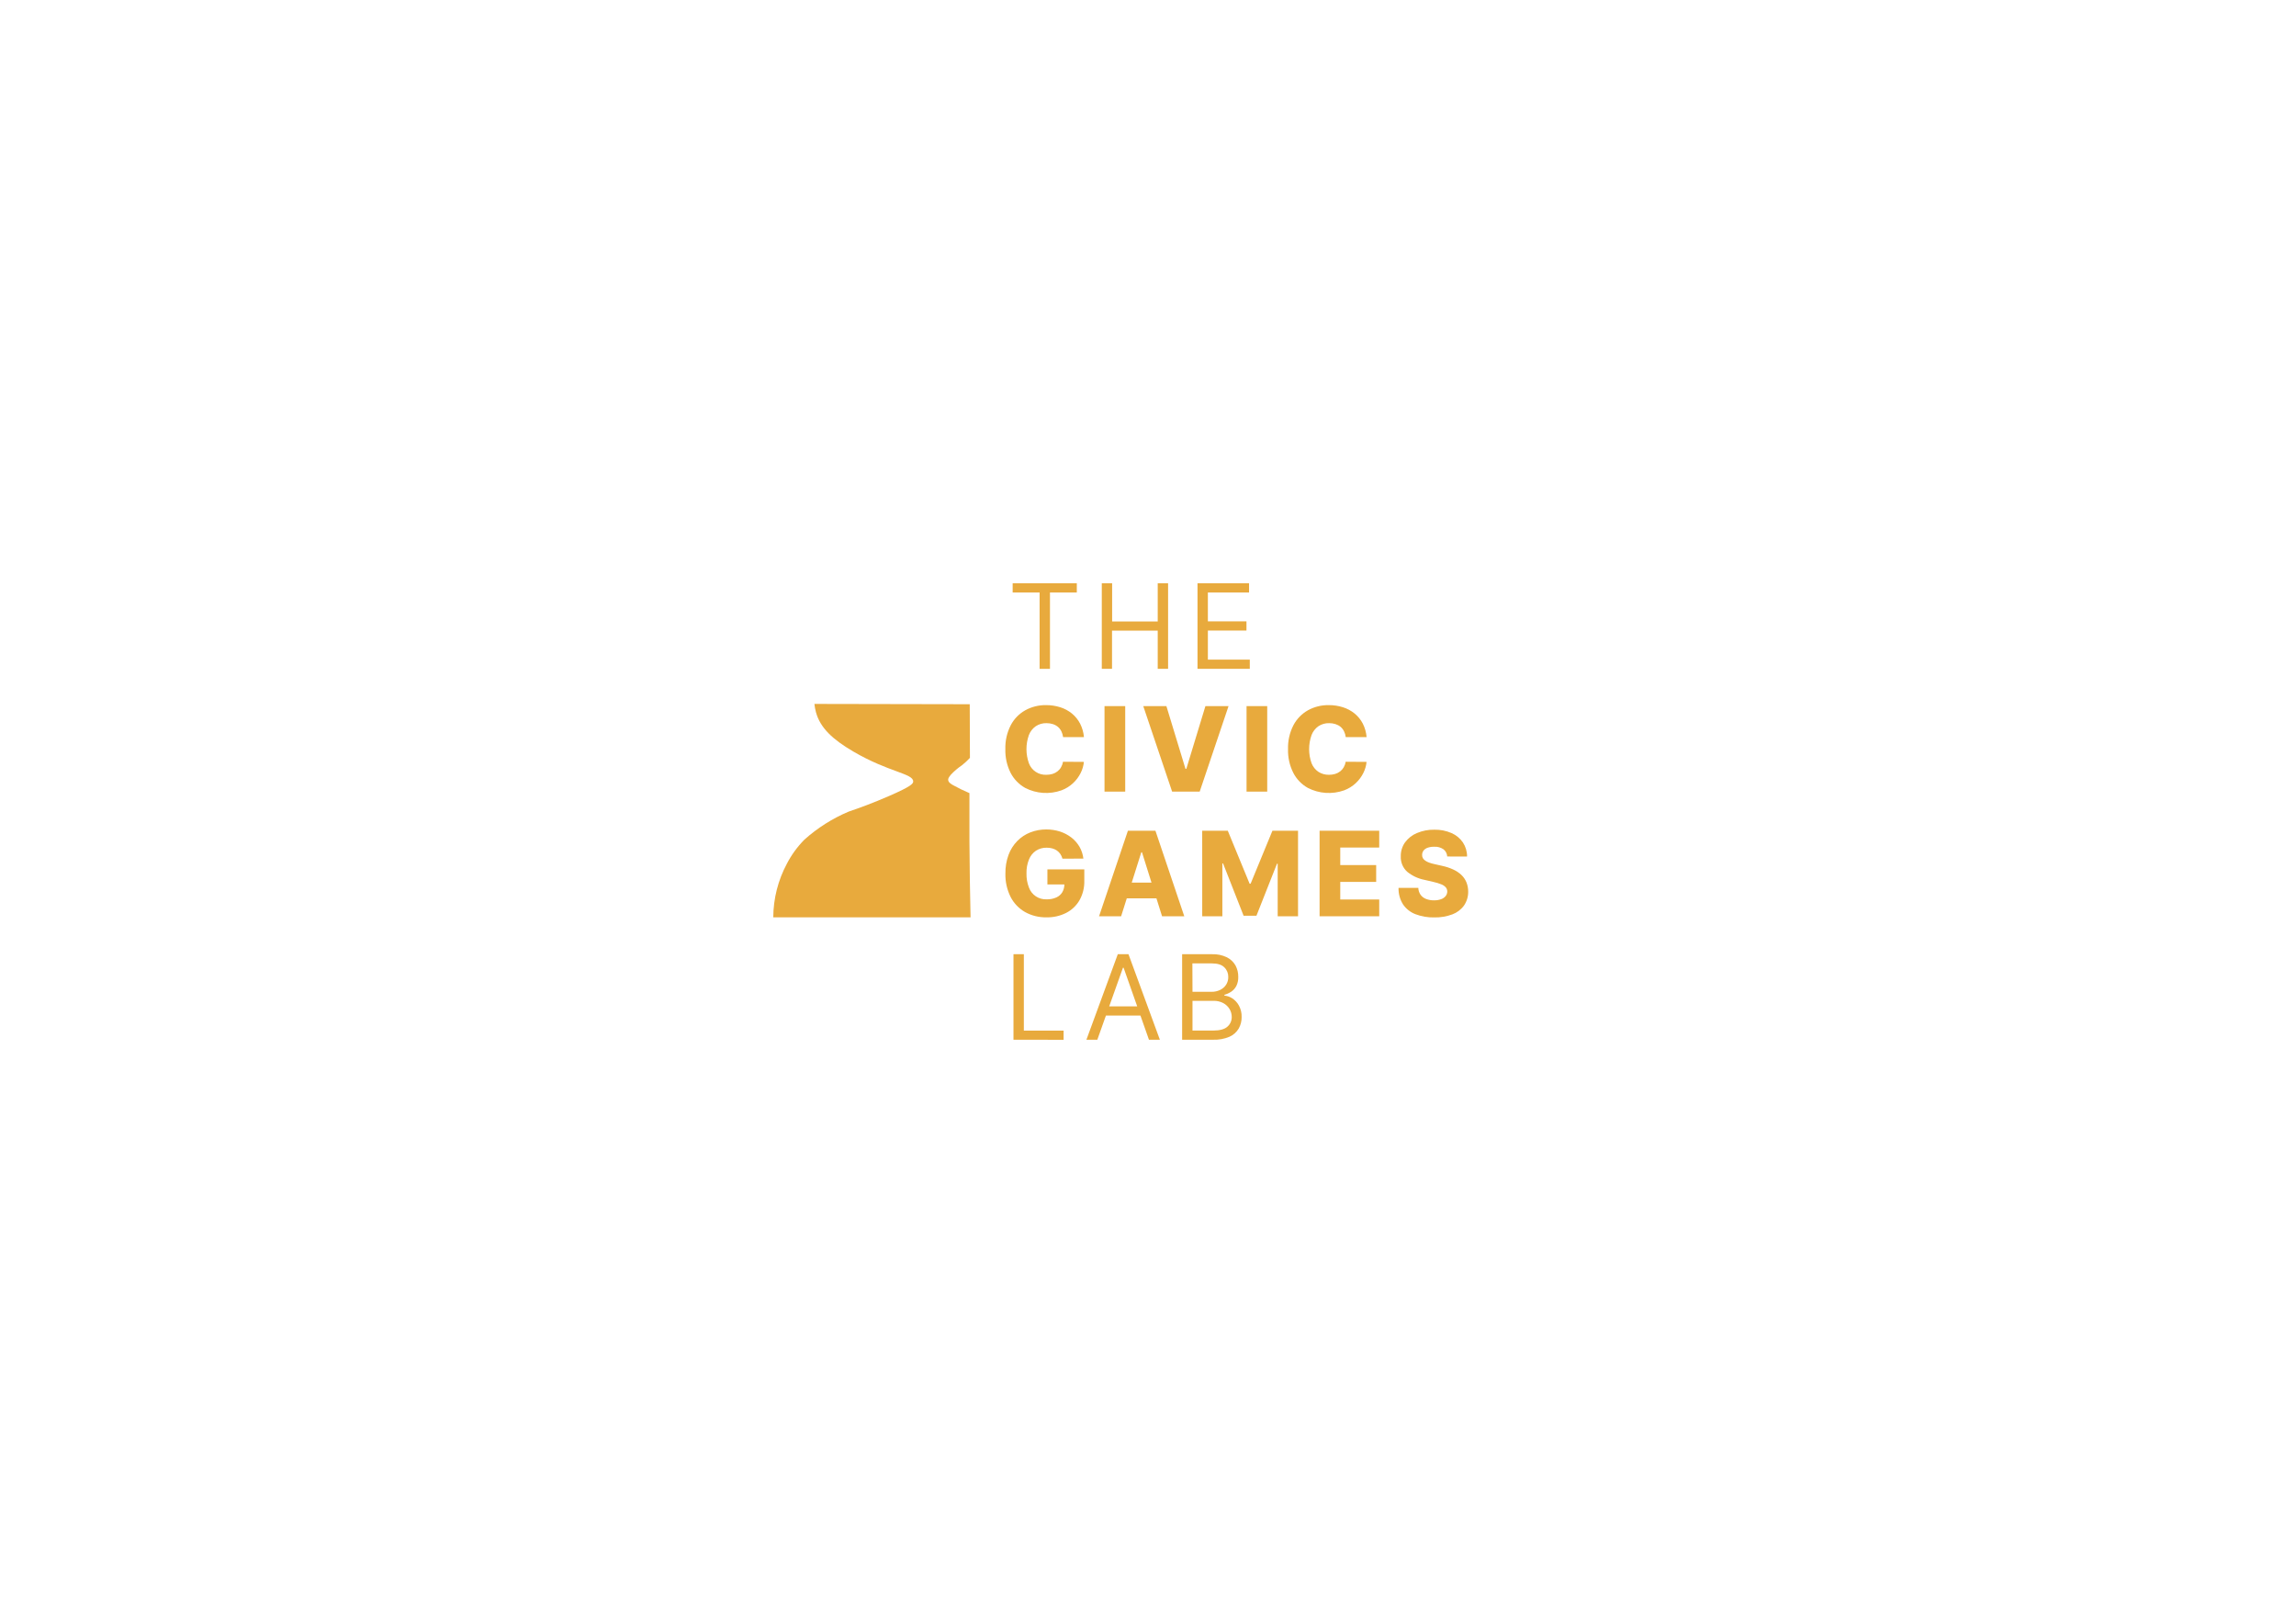
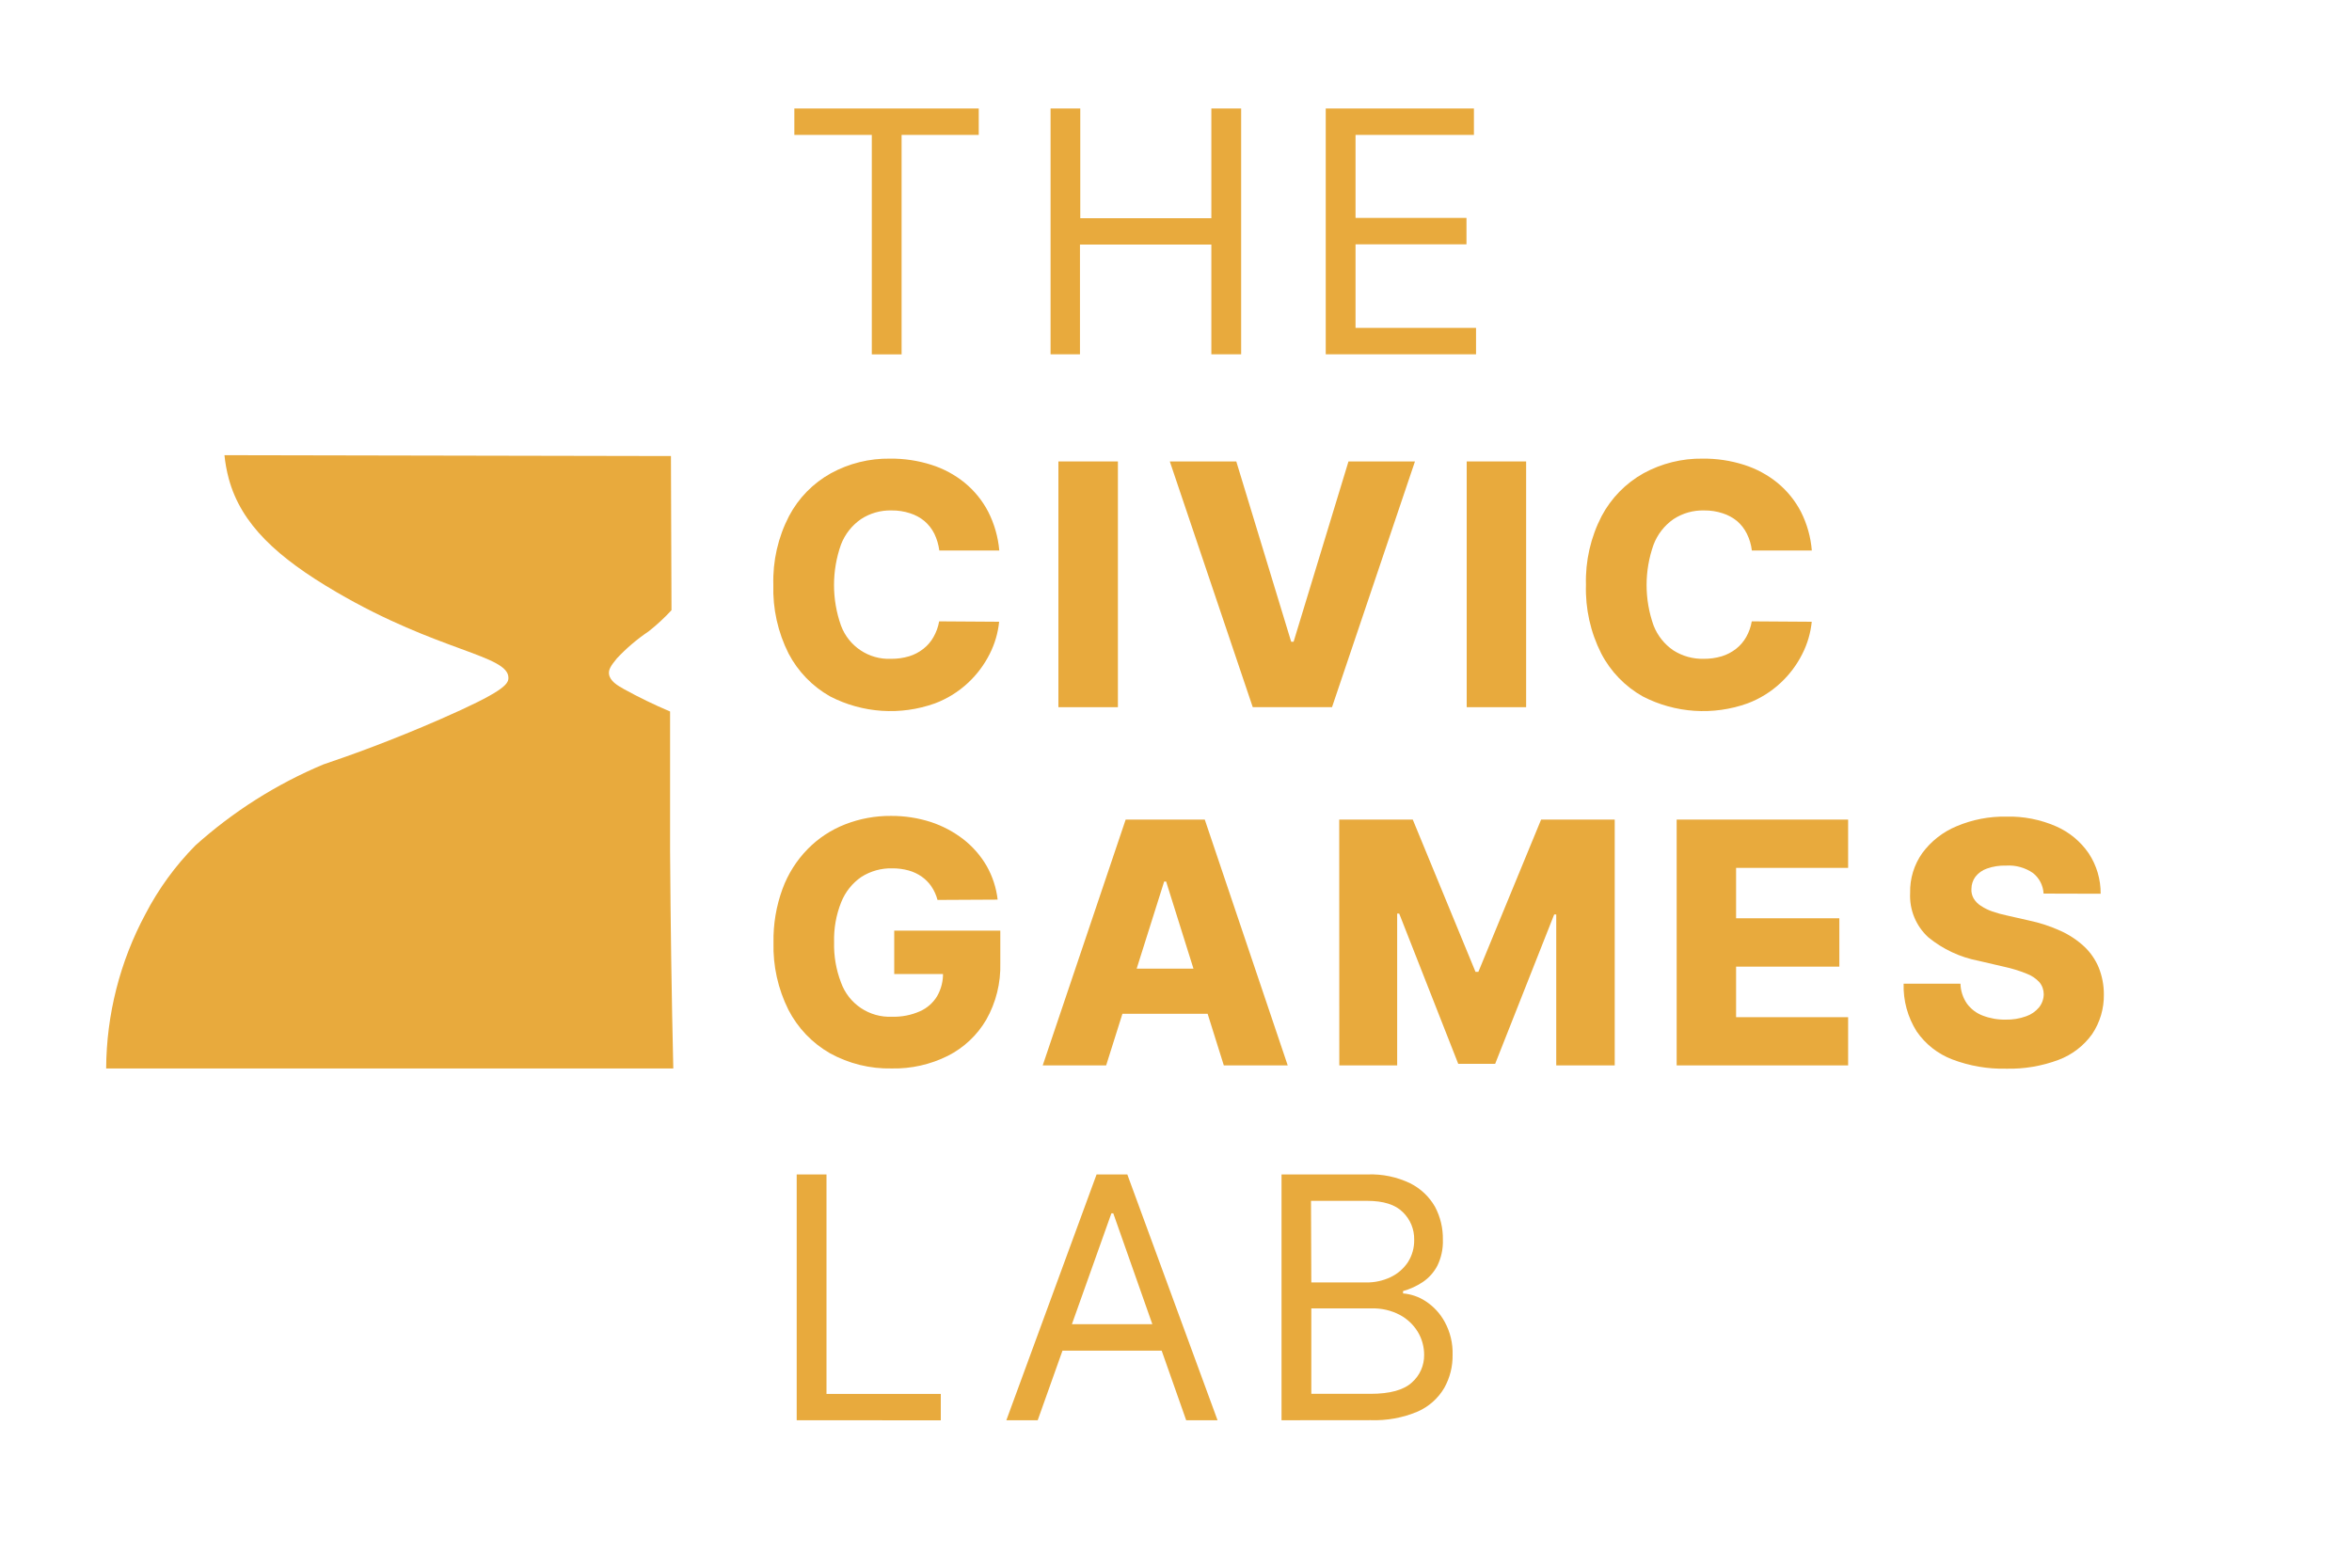
- <svg xmlns="http://www.w3.org/2000/svg" id="Layer_1" data-name="Layer 1" viewBox="0 0 841.89 595.28">
+ <svg xmlns="http://www.w3.org/2000/svg" id="Layer_1" data-name="Layer 1" viewBox="270 200 300 200">
  <defs>
    <style>.cls-1{fill:#e8aa3d;}</style>
  </defs>
  <path class="cls-1" d="M348.68,284c-.83,1-1.07,1.47-1,2,.12.88,1.06,1.44,1.88,1.9a62,62,0,0,0,5.91,2.87q0,8.82,0,17.79.09,14.06.41,27.75l-72.34,0a42.14,42.14,0,0,1,5-19.68,36.22,36.22,0,0,1,6.39-8.78,58,58,0,0,1,16.3-10.32c3.59-1.21,8.77-3.08,14.9-5.76,8-3.49,8.71-4.46,8.72-5.27.05-2.94-8.91-3.33-22-11-7.43-4.35-12.09-8.58-13.67-14.43a18.64,18.64,0,0,1-.55-3l56.95.11.07,19.67a25.27,25.27,0,0,1-2.92,2.7A23.52,23.52,0,0,0,348.68,284Z" />
  <path class="cls-1" d="M371.32,217.21v-3.37h23.52v3.37H385v28h-3.8v-28Z" />
  <path class="cls-1" d="M404,245.2V213.84h3.79v14h16.72v-14h3.8V245.2h-3.8v-14H407.75v14Z" />
  <path class="cls-1" d="M439.1,245.2V213.84H458v3.37H442.9V227.8h14.15v3.37H442.9v10.66h15.37v3.37Z" />
  <path class="cls-1" d="M397.46,270.23h-7.65a7,7,0,0,0-.63-2.13,5.17,5.17,0,0,0-1.26-1.62,5.44,5.44,0,0,0-1.84-1,7.29,7.29,0,0,0-2.35-.36,6.8,6.8,0,0,0-3.93,1.12,7,7,0,0,0-2.53,3.23,15.46,15.46,0,0,0,0,10.34,6.51,6.51,0,0,0,6.39,4.24,7.82,7.82,0,0,0,2.29-.32,5.53,5.53,0,0,0,1.82-.95,5,5,0,0,0,1.3-1.51,6.19,6.19,0,0,0,.72-2l7.65.05a11.64,11.64,0,0,1-1.2,4.1,13,13,0,0,1-2.75,3.68,12.76,12.76,0,0,1-4.25,2.64,16.78,16.78,0,0,1-13.35-.89,13.43,13.43,0,0,1-5.31-5.48,18.29,18.29,0,0,1-1.94-8.76,18,18,0,0,1,2-8.77,13.38,13.38,0,0,1,5.34-5.46,15.26,15.26,0,0,1,7.55-1.87,16.83,16.83,0,0,1,5.27.79,12.9,12.9,0,0,1,4.25,2.29,11.89,11.89,0,0,1,3,3.7A13.55,13.55,0,0,1,397.46,270.23Z" />
  <path class="cls-1" d="M412.59,258.87v31.35H405V258.87Z" />
  <path class="cls-1" d="M427.69,258.87l7,23H435l7-23h8.48l-10.58,31.35H429.79l-10.58-31.35Z" />
  <path class="cls-1" d="M464.66,258.87v31.35h-7.58V258.87Z" />
  <path class="cls-1" d="M501.1,270.23h-7.65a6.46,6.46,0,0,0-.63-2.13,5.14,5.14,0,0,0-1.25-1.62,5.58,5.58,0,0,0-1.85-1,7.29,7.29,0,0,0-2.35-.36,6.8,6.8,0,0,0-3.93,1.12,7,7,0,0,0-2.52,3.23,15.38,15.38,0,0,0,0,10.34,6.83,6.83,0,0,0,2.53,3.17,6.9,6.9,0,0,0,3.86,1.07,7.77,7.77,0,0,0,2.29-.32,5.69,5.69,0,0,0,1.83-.95,5.13,5.13,0,0,0,1.3-1.51,6.18,6.18,0,0,0,.71-2l7.65.05a11.64,11.64,0,0,1-1.2,4.1,13,13,0,0,1-2.75,3.68,12.76,12.76,0,0,1-4.25,2.64,16.78,16.78,0,0,1-13.35-.89,13.34,13.34,0,0,1-5.3-5.48,18.17,18.17,0,0,1-1.95-8.76,18,18,0,0,1,2-8.77,13.51,13.51,0,0,1,5.34-5.46,15.29,15.29,0,0,1,7.55-1.87,16.78,16.78,0,0,1,5.27.79,13,13,0,0,1,4.26,2.29,11.86,11.86,0,0,1,3,3.7A13.36,13.36,0,0,1,501.1,270.23Z" />
  <path class="cls-1" d="M389.58,314.81a5.68,5.68,0,0,0-.77-1.71,5,5,0,0,0-1.24-1.26,5.42,5.42,0,0,0-1.68-.79,7.66,7.66,0,0,0-2.09-.27,7,7,0,0,0-3.94,1.1,7.08,7.08,0,0,0-2.56,3.21,12.8,12.8,0,0,0-.91,5.11,13.37,13.37,0,0,0,.88,5.14,6.59,6.59,0,0,0,6.53,4.37,8.14,8.14,0,0,0,3.53-.69,4.84,4.84,0,0,0,2.2-1.93,5.69,5.69,0,0,0,.75-3l1.41.17h-7.63v-5.53h13.53v4.15a13.85,13.85,0,0,1-1.79,7.21,11.9,11.9,0,0,1-4.9,4.61,15.29,15.29,0,0,1-7.16,1.61,15.63,15.63,0,0,1-7.88-1.94,13.51,13.51,0,0,1-5.3-5.55,18.13,18.13,0,0,1-1.9-8.57,18.92,18.92,0,0,1,1.15-6.85,14.31,14.31,0,0,1,3.21-5.08,13.6,13.6,0,0,1,4.77-3.15,15.77,15.77,0,0,1,5.86-1.08,16.34,16.34,0,0,1,5.08.78,13.92,13.92,0,0,1,4.16,2.21,11.89,11.89,0,0,1,2.95,3.38,11.35,11.35,0,0,1,1.41,4.31Z" />
  <path class="cls-1" d="M411.09,335.92H403l10.58-31.36h10.09l10.58,31.36h-8.15l-7.36-23.46h-.25ZM410,323.58h17v5.76H410Z" />
  <path class="cls-1" d="M440.82,304.56h9.38l8,19.42h.37l8-19.42h9.39v31.36H468.5V316.66h-.26l-7.53,19.06H456l-7.53-19.17h-.26v19.37h-7.38Z" />
  <path class="cls-1" d="M483.86,335.92V304.56h21.87v6.16H491.44v6.43h13.17v6.17H491.44v6.45h14.29v6.15Z" />
  <path class="cls-1" d="M530.66,314a3.56,3.56,0,0,0-1.36-2.63,5.42,5.42,0,0,0-3.42-.94,6.71,6.71,0,0,0-2.45.38,3.17,3.17,0,0,0-1.47,1.05,2.61,2.61,0,0,0-.5,1.52,2.13,2.13,0,0,0,.28,1.24,2.83,2.83,0,0,0,.92.94,6.41,6.41,0,0,0,1.46.72,15.64,15.64,0,0,0,1.93.53l2.69.61a19.34,19.34,0,0,1,4.12,1.35,11.24,11.24,0,0,1,3,2,7.79,7.79,0,0,1,1.84,2.68,9.15,9.15,0,0,1,.65,3.4,8.85,8.85,0,0,1-1.51,5.1,9.29,9.29,0,0,1-4.26,3.26,17.85,17.85,0,0,1-6.7,1.13,18.21,18.21,0,0,1-6.86-1.18,9.72,9.72,0,0,1-4.55-3.58,10.81,10.81,0,0,1-1.66-6.08h7.25a4.7,4.7,0,0,0,.82,2.53,4.44,4.44,0,0,0,2,1.53,7.78,7.78,0,0,0,2.93.52,7.21,7.21,0,0,0,2.61-.42,3.73,3.73,0,0,0,1.66-1.14,2.72,2.72,0,0,0,.6-1.69,2.38,2.38,0,0,0-.55-1.52,4.24,4.24,0,0,0-1.65-1.1,17.24,17.24,0,0,0-2.83-.87l-3.27-.76a14.4,14.4,0,0,1-6.42-3,7.16,7.16,0,0,1-2.32-5.66,8.43,8.43,0,0,1,1.56-5.1,10.36,10.36,0,0,1,4.36-3.41,15.62,15.62,0,0,1,6.36-1.23,14.93,14.93,0,0,1,6.33,1.24,9.77,9.77,0,0,1,4.17,3.45,9.21,9.21,0,0,1,1.52,5.15Z" />
  <path class="cls-1" d="M371.62,381.19V349.83h3.8v28H390v3.37Z" />
  <path class="cls-1" d="M402.36,381.19h-4l11.51-31.36h3.92l11.51,31.36h-4L412,354.79h-.24Zm1.47-12.25h16v3.37h-16Z" />
  <path class="cls-1" d="M433.46,381.19V349.83h11a11.51,11.51,0,0,1,5.41,1.13,7.51,7.51,0,0,1,3.17,3,8.62,8.62,0,0,1,1,4.19,7,7,0,0,1-.71,3.34,5.72,5.72,0,0,1-1.87,2.08,8.84,8.84,0,0,1-2.5,1.14v.3a6.18,6.18,0,0,1,2.89,1,7.32,7.32,0,0,1,2.43,2.64,8.25,8.25,0,0,1,1,4.19,8.35,8.35,0,0,1-1.07,4.24,7.39,7.39,0,0,1-3.38,3,14.14,14.14,0,0,1-6,1.1Zm3.8-17.58h7a7,7,0,0,0,3.1-.67,5.46,5.46,0,0,0,2.21-1.9,5.12,5.12,0,0,0,.81-2.88,4.74,4.74,0,0,0-1.44-3.51q-1.43-1.45-4.56-1.45h-7.16Zm0,14.21h7.53q3.72,0,5.29-1.44a4.61,4.61,0,0,0,1.57-3.52,5.67,5.67,0,0,0-.81-2.95,6,6,0,0,0-2.31-2.17,7.31,7.31,0,0,0-3.56-.82h-7.71Z" />
</svg>
